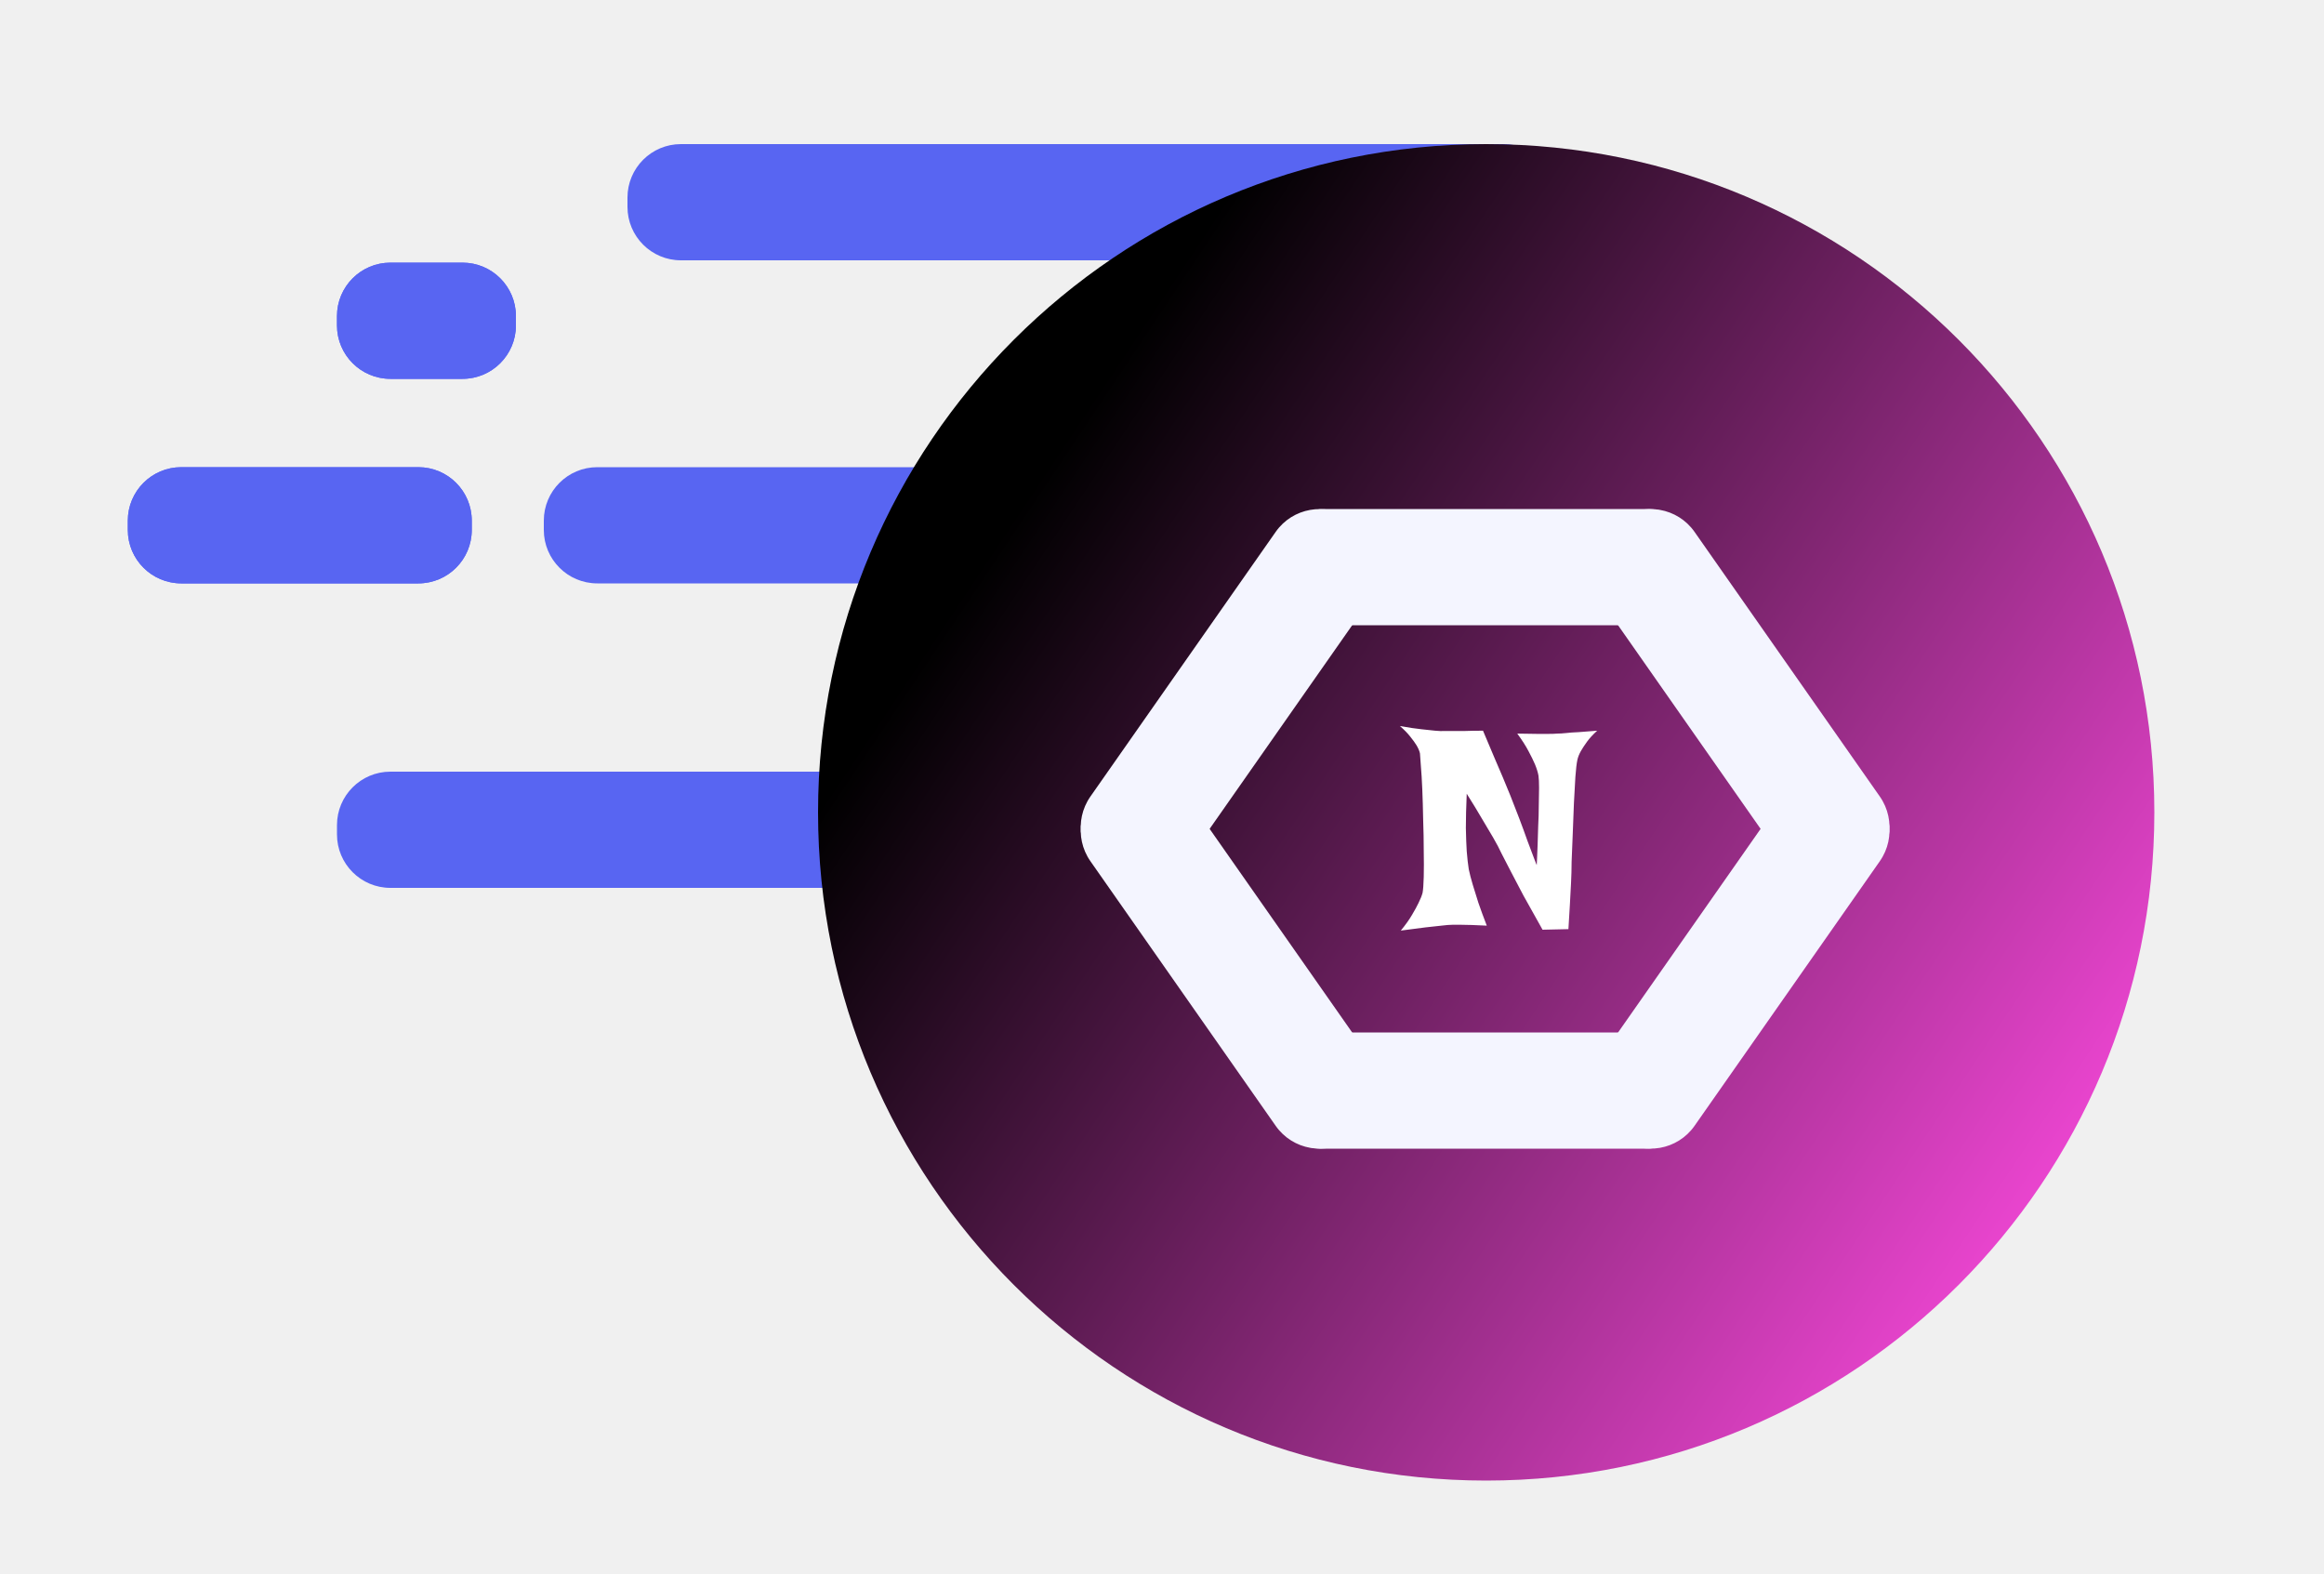
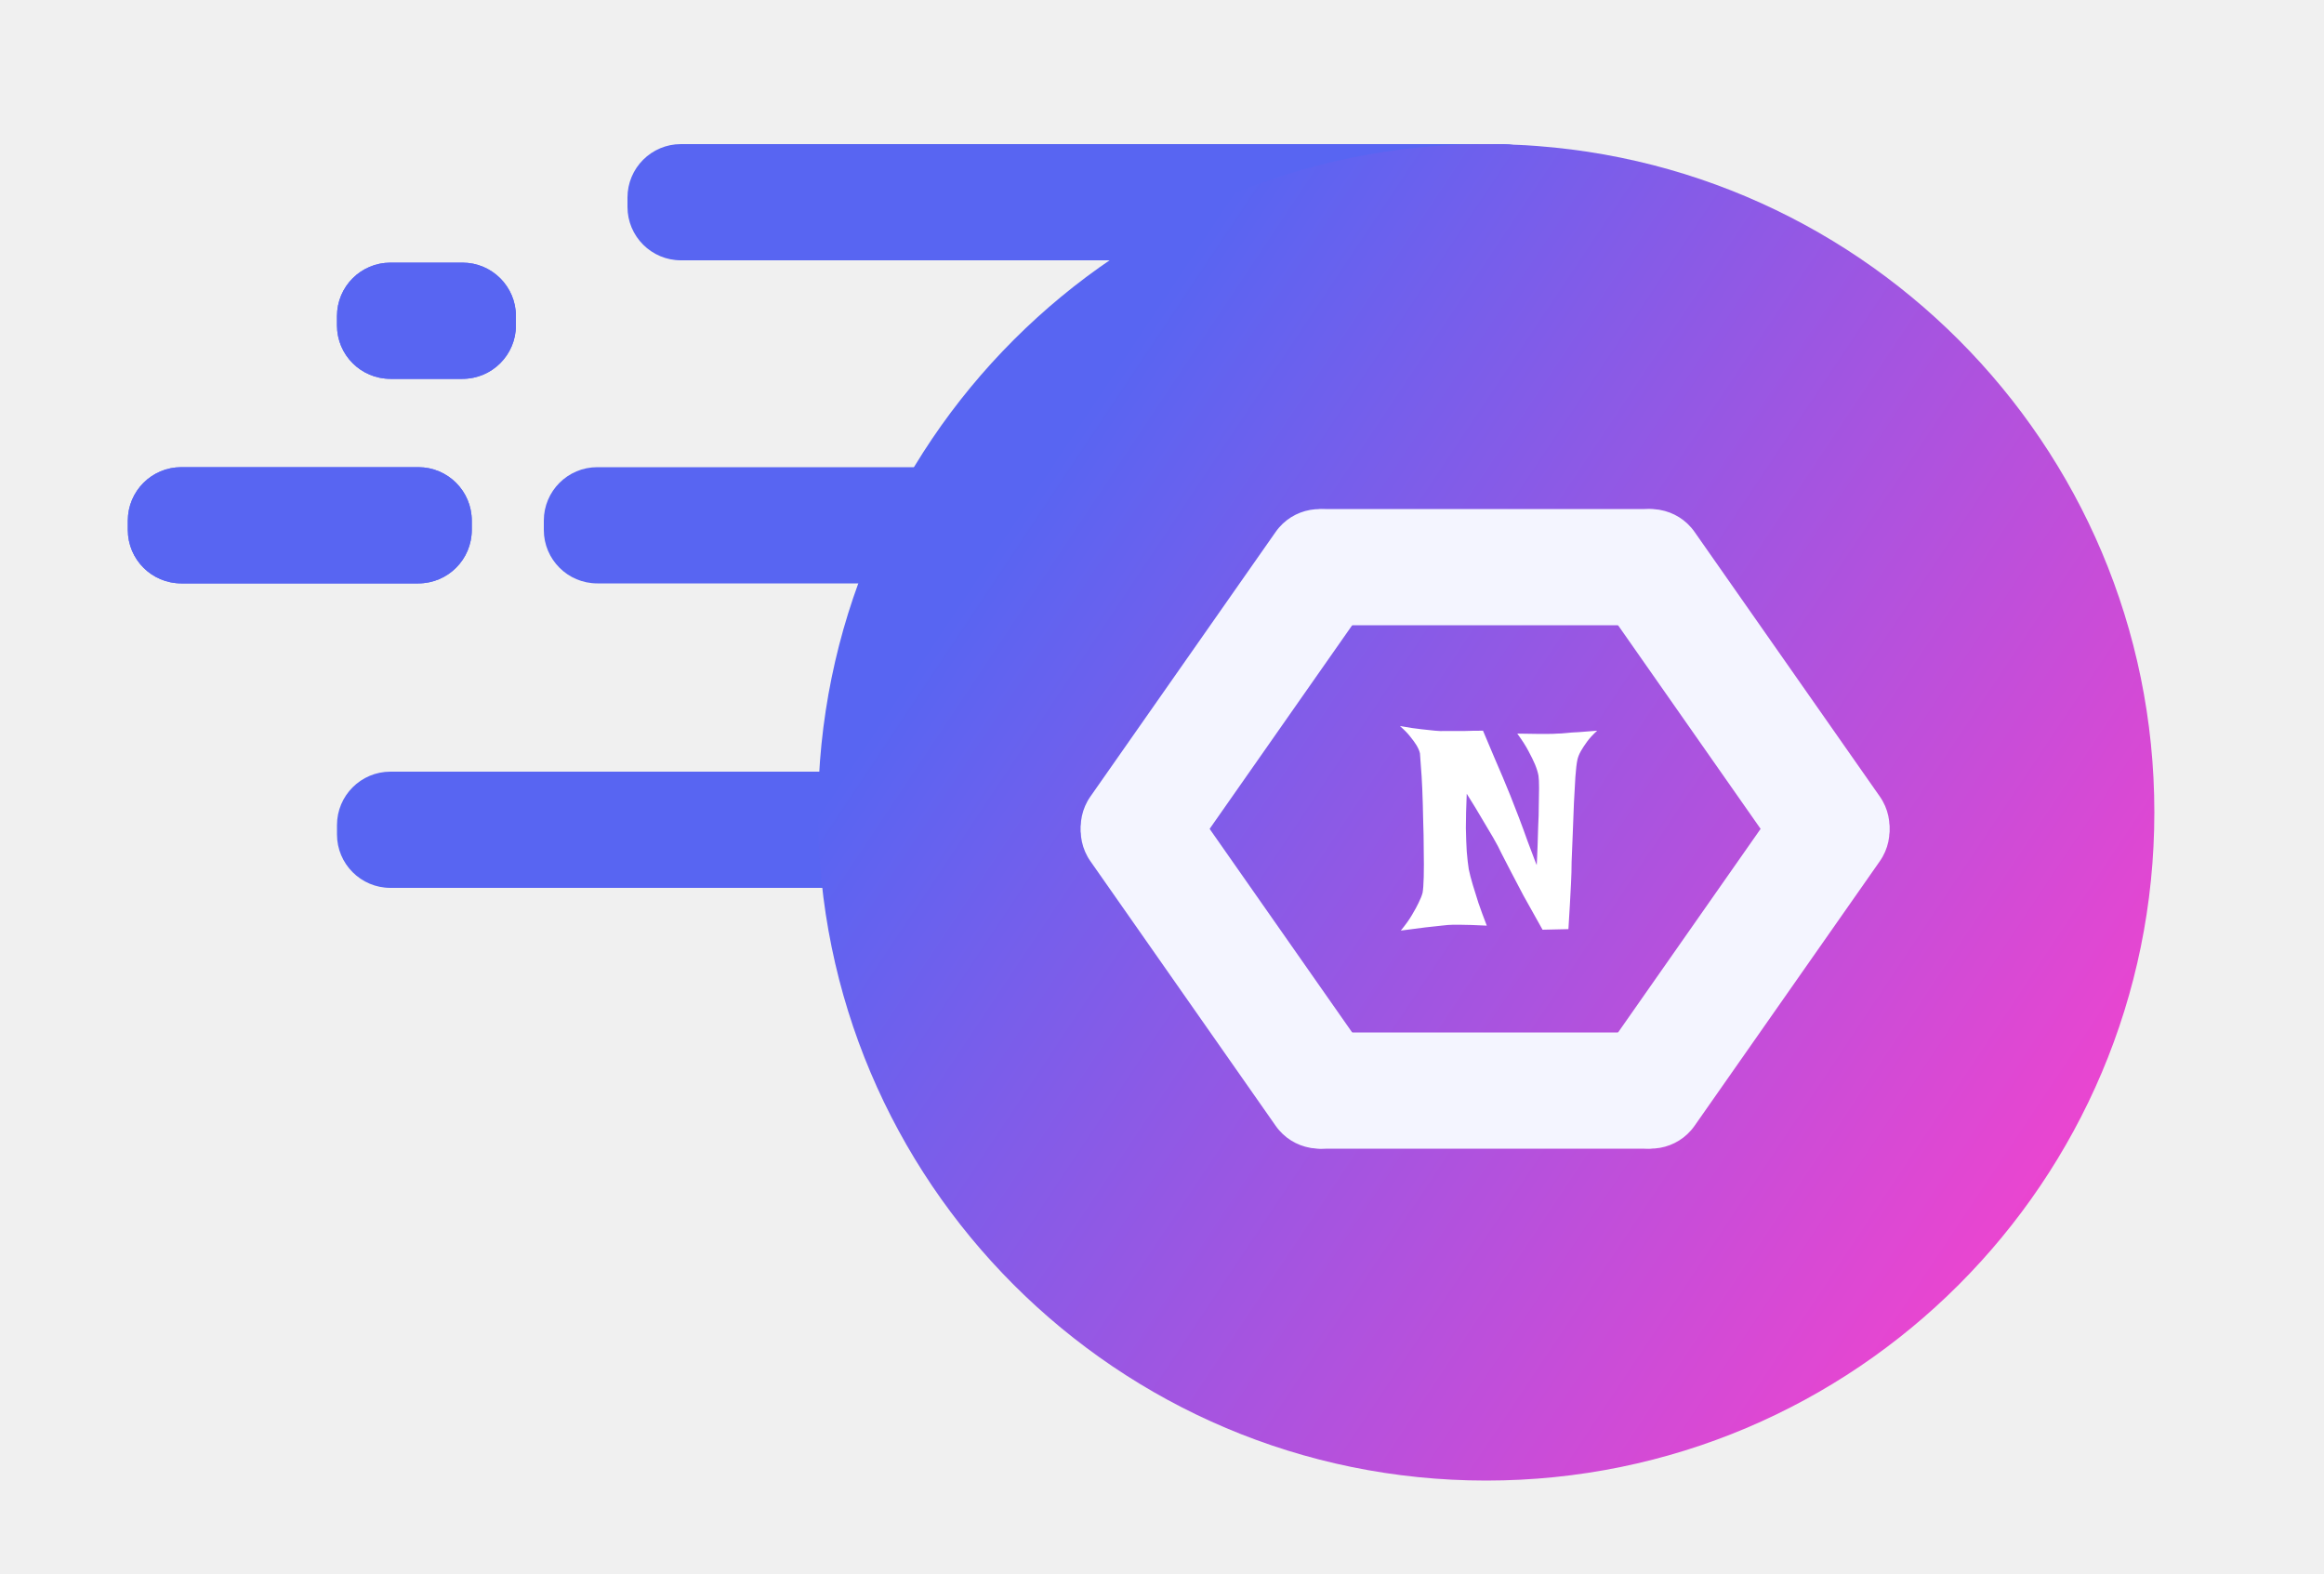
<svg xmlns="http://www.w3.org/2000/svg" width="1000" height="677" viewBox="0 0 1000 677" fill="none">
  <rect x="270" y="62" width="400" height="50" rx="23" fill="#5865F2" />
  <rect x="145" y="332" width="310" height="50" rx="23" fill="#5865F2" />
  <rect x="234" y="201" width="264" height="50" rx="23" fill="#5865F2" />
  <rect x="55" y="201" width="148" height="50" rx="23" fill="#5865F2" />
  <rect x="55" y="201" width="148" height="50" rx="23" fill="#5865F2" />
  <path d="M145 136C145 123.297 155.297 113 168 113H199C211.703 113 222 123.297 222 136V140C222 152.703 211.703 163 199 163H168C155.297 163 145 152.703 145 140V136Z" fill="#5865F2" />
  <path d="M145 136C145 123.297 155.297 113 168 113H199C211.703 113 222 123.297 222 136V140C222 152.703 211.703 163 199 163H168C155.297 163 145 152.703 145 140V136Z" fill="#5865F2" />
  <circle cx="639.5" cy="349.5" r="287.5" fill="url(#paint0_linear_1247_103)" />
  <rect x="547" y="219" width="185" height="50" rx="23" fill="#F4F5FF" />
  <rect x="715.958" y="210" width="185" height="50" rx="23" transform="rotate(55 715.958 210)" fill="#F4F5FF" />
  <rect x="456" y="361.543" width="185" height="50" rx="23" transform="rotate(-55 456 361.543)" fill="#F4F5FF" />
  <rect x="731.069" y="494.222" width="185" height="50" rx="23" transform="rotate(-180 731.069 494.222)" fill="#F4F5FF" />
  <rect x="562.112" y="503.222" width="185" height="50" rx="23" transform="rotate(-125 562.112 503.222)" fill="#F4F5FF" />
  <rect x="822.069" y="351.679" width="185" height="50" rx="23" transform="rotate(125 822.069 351.679)" fill="#F4F5FF" />
  <path d="M602.375 312.375C606.125 313.042 609.208 313.5 611.625 313.75C614.042 314 616 314.208 617.5 314.375C619.25 314.542 620.625 314.583 621.625 314.5H625.375C626.708 314.5 628.375 314.5 630.375 314.5C632.458 314.417 635.042 314.375 638.125 314.375C639.875 318.458 641.458 322.208 642.875 325.625C644.375 329.042 645.625 331.958 646.625 334.375C647.792 337.292 648.875 339.917 649.875 342.25C651.042 345.167 652.292 348.375 653.625 351.875C654.958 355.375 656.167 358.667 657.25 361.75C658.417 364.833 659.375 367.375 660.125 369.375C660.875 371.375 661.25 372.292 661.25 372.125C661.25 372.042 661.292 371.208 661.375 369.625C661.458 367.958 661.542 365.917 661.625 363.5C661.708 361 661.792 358.292 661.875 355.375C662.042 352.375 662.125 349.5 662.125 346.75C662.208 343.917 662.25 341.333 662.25 339C662.25 336.667 662.167 334.917 662 333.75C661.75 332.333 661.25 330.708 660.5 328.875C659.833 327.292 658.917 325.417 657.75 323.25C656.583 321 654.958 318.458 652.875 315.625C656.292 315.708 659.083 315.75 661.25 315.75C663.417 315.75 665.167 315.75 666.5 315.75C668 315.75 669.167 315.708 670 315.625C671.083 315.625 672.417 315.542 674 315.375C675.417 315.208 677.167 315.083 679.25 315C681.417 314.833 684.083 314.625 687.25 314.375C685.417 316.042 683.958 317.625 682.875 319.125C681.792 320.625 680.917 321.958 680.25 323.125C679.5 324.458 679 325.708 678.75 326.875C678.417 328.375 678.125 330.833 677.875 334.25C677.708 337.583 677.5 341.333 677.25 345.5C677.083 349.667 676.917 354 676.75 358.5C676.583 363 676.417 367.125 676.25 370.875C676.25 373.708 676.167 376.75 676 380C675.833 382.75 675.667 385.875 675.5 389.375C675.333 392.792 675.125 396.25 674.875 399.75L663.75 400C660.5 394.25 657.75 389.333 655.5 385.25C653.333 381.083 651.542 377.667 650.125 375C648.542 371.917 647.208 369.333 646.125 367.25C645.208 365.25 644 362.958 642.5 360.375C641.25 358.208 639.667 355.542 637.75 352.375C635.917 349.208 633.708 345.583 631.125 341.5C630.875 347.25 630.75 352.167 630.75 356.25C630.833 360.25 630.958 363.583 631.125 366.25C631.375 369.333 631.667 371.917 632 374C632.417 376 633 378.25 633.75 380.75C634.417 382.917 635.208 385.458 636.125 388.375C637.125 391.292 638.333 394.583 639.75 398.25C634.833 398 631.167 397.875 628.75 397.875H625C623.833 397.875 622.25 398 620.25 398.25C618.583 398.417 616.292 398.667 613.375 399C610.542 399.333 607 399.792 602.75 400.375C604.75 397.958 606.333 395.75 607.5 393.75C608.75 391.667 609.708 389.917 610.375 388.5C611.208 386.833 611.792 385.375 612.125 384.125C612.375 382.792 612.542 380.5 612.625 377.25C612.708 373.917 612.708 370.167 612.625 366C612.625 361.75 612.542 357.292 612.375 352.625C612.292 347.958 612.167 343.625 612 339.625C611.833 335.625 611.625 332.208 611.375 329.375C611.208 326.542 611.083 324.792 611 324.125C610.75 323.042 610.25 321.875 609.5 320.625C608.833 319.542 607.958 318.333 606.875 317C605.792 315.583 604.292 314.042 602.375 312.375Z" fill="white" />
  <defs>
    <linearGradient id="paint0_linear_1247_103" x1="444" y1="211" x2="886.5" y2="506" gradientUnits="userSpaceOnUse">
-       <stop stopColor="#5865F2" />
+       <stop stop-color="#5865F2" />
      <stop offset="1" stop-color="#EB45D0" />
    </linearGradient>
  </defs>
</svg>
